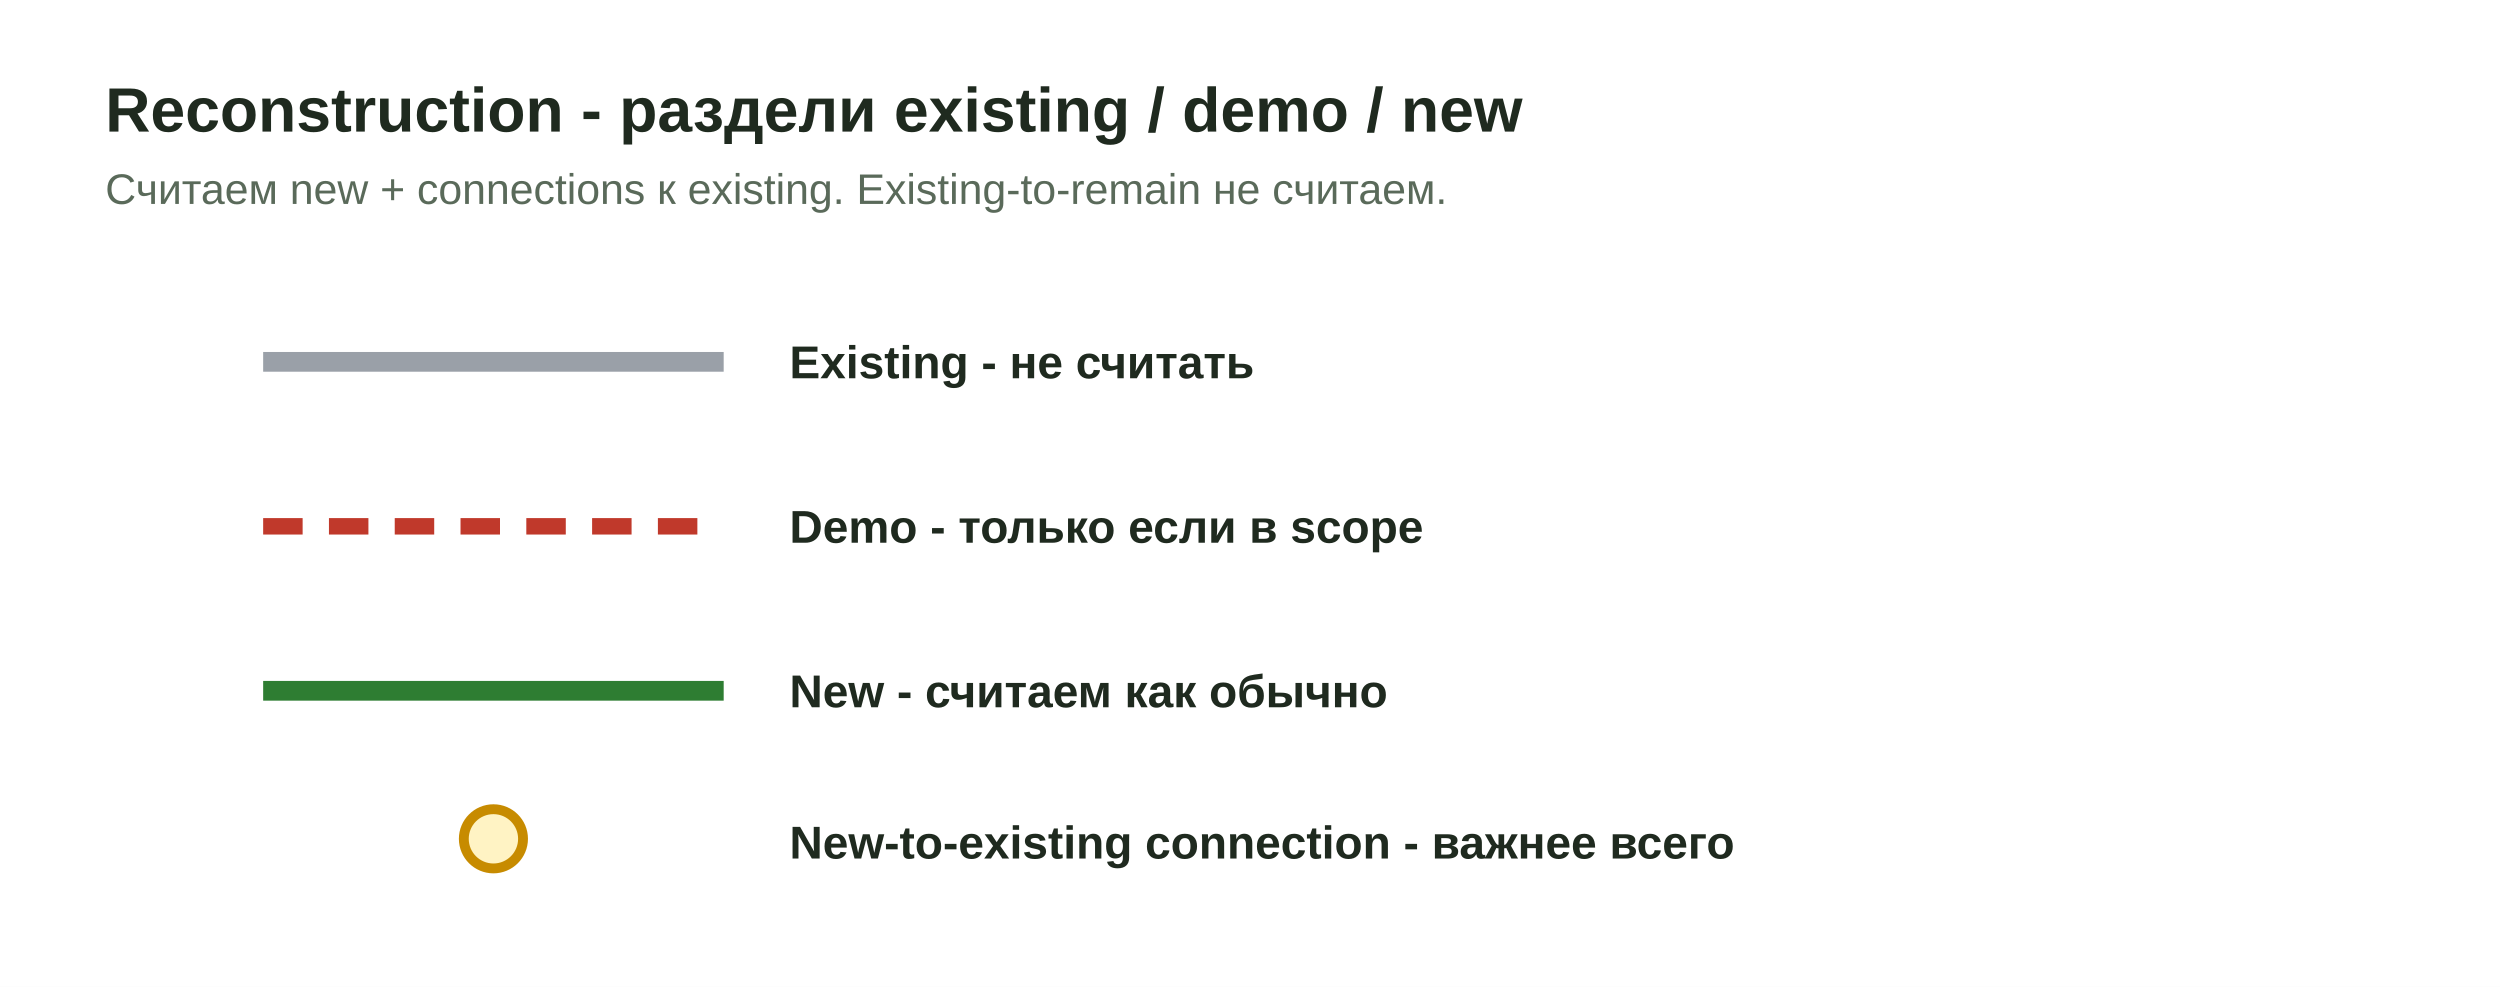
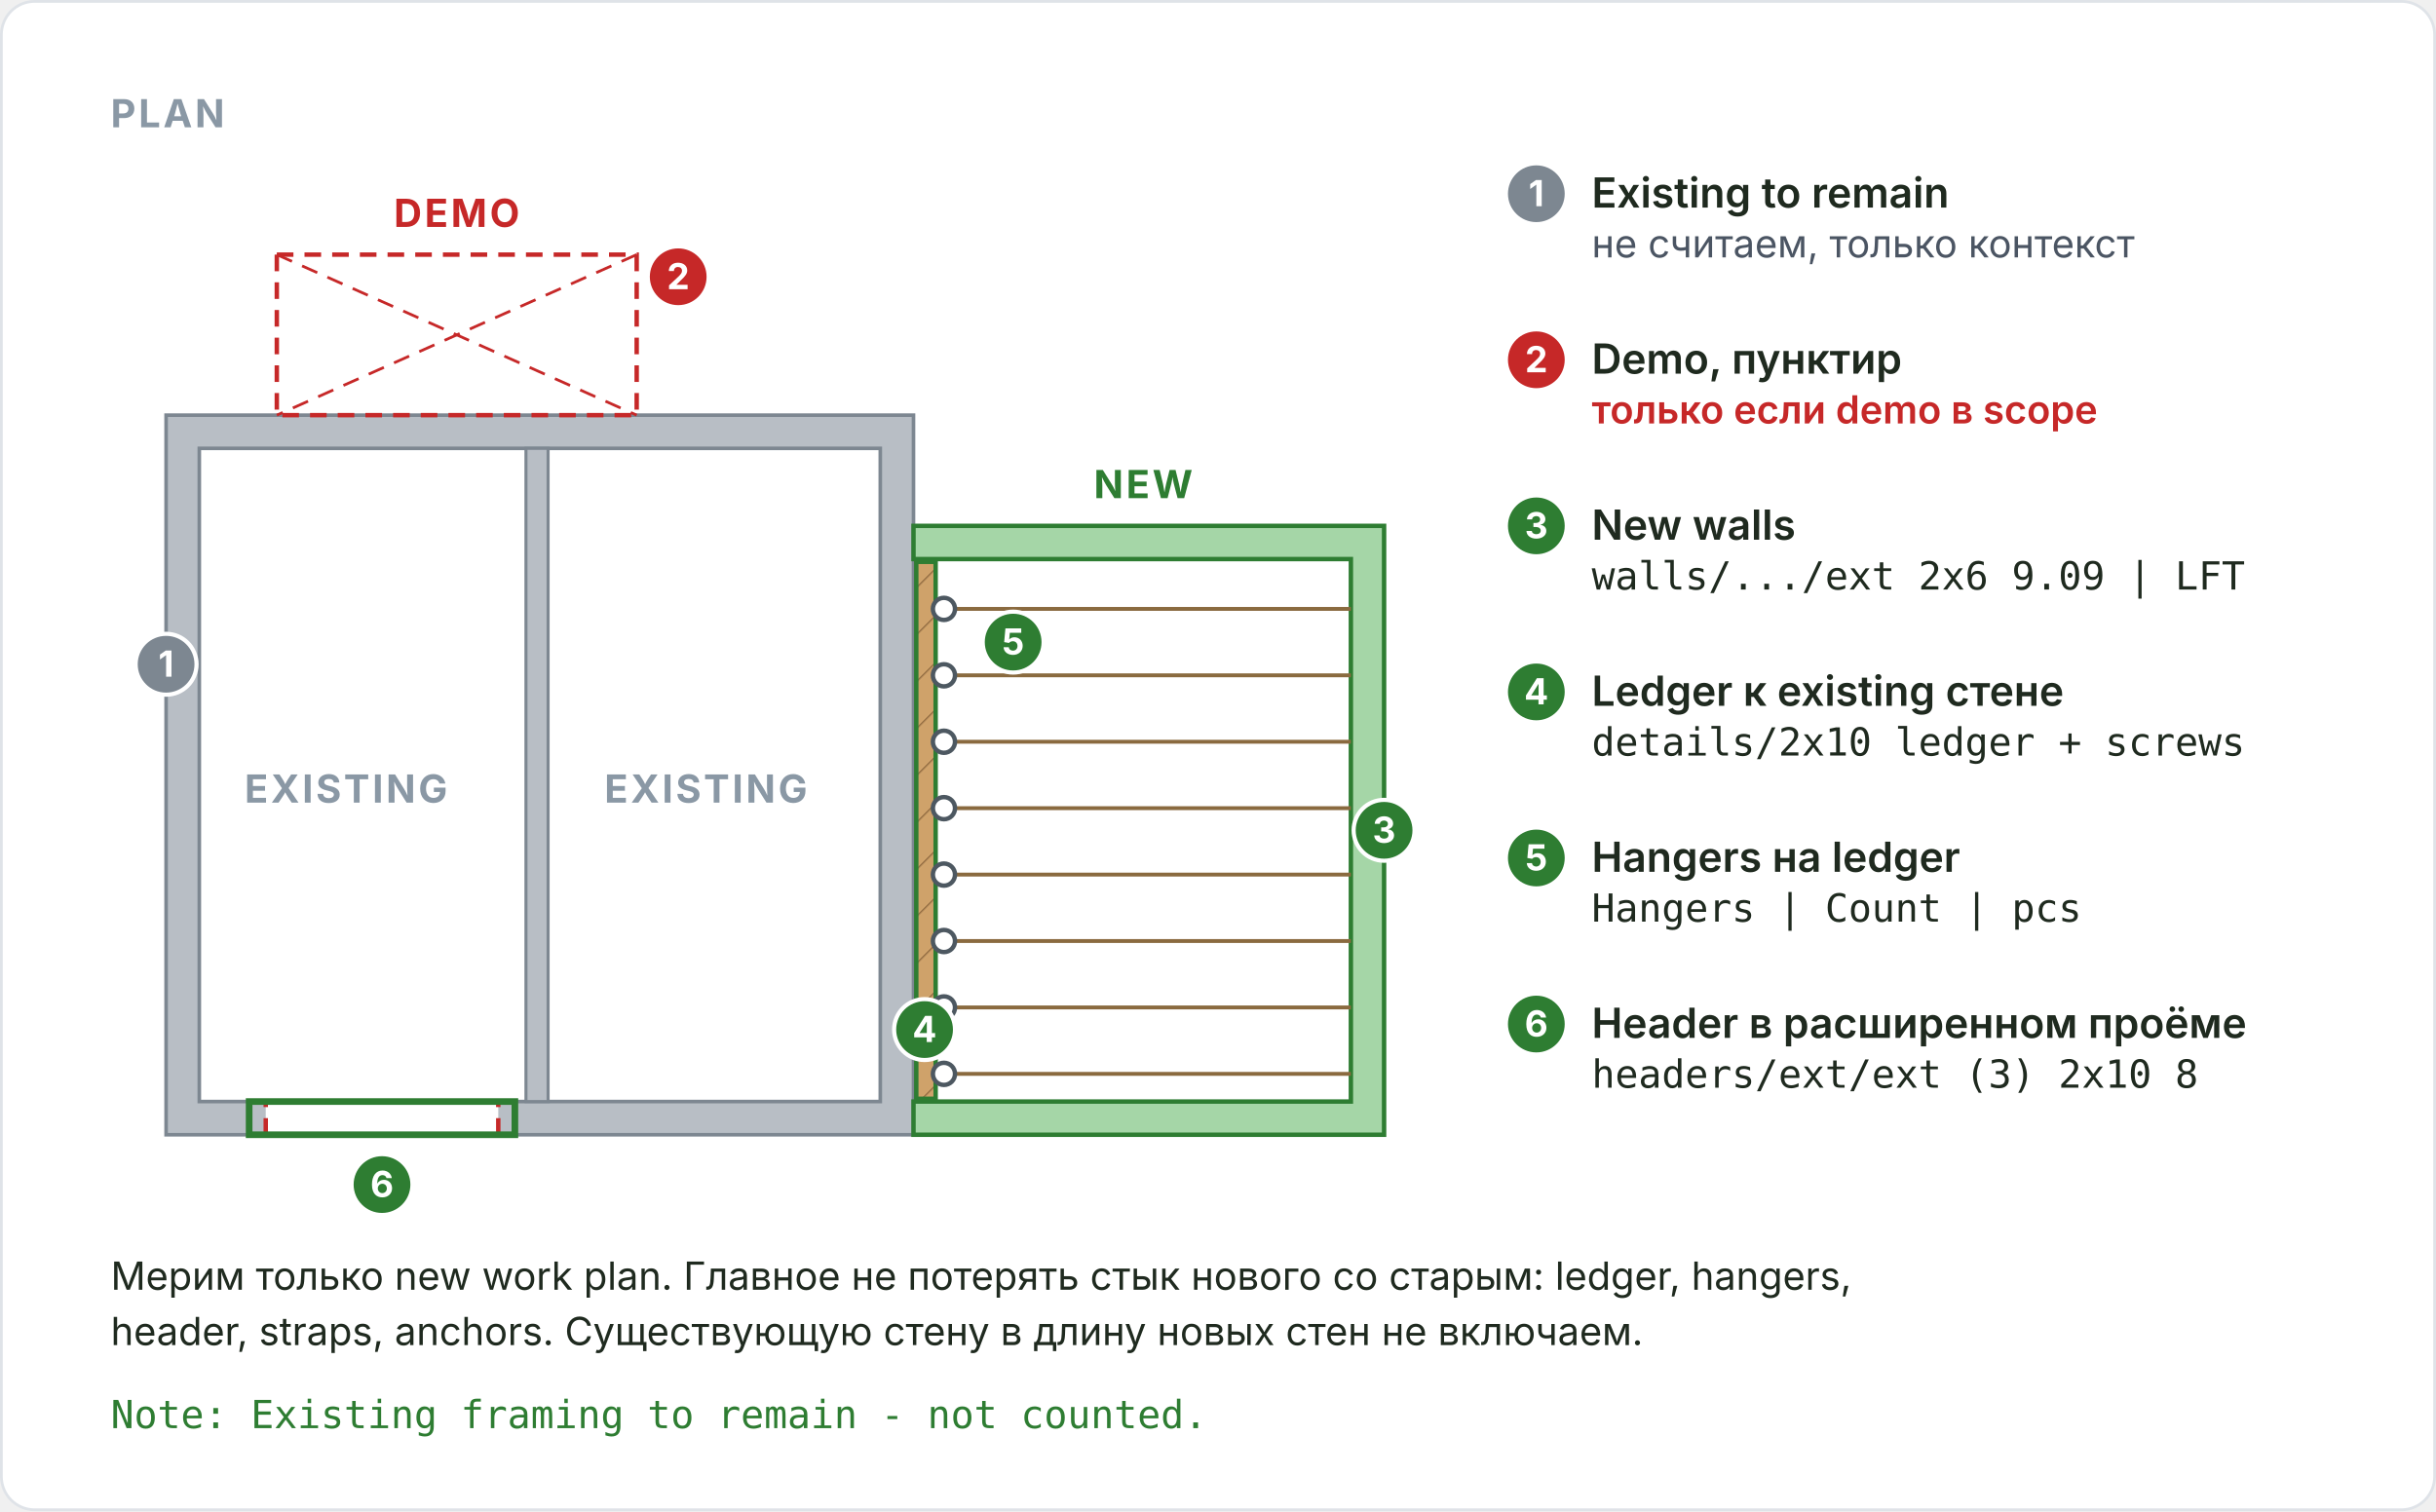
- <svg xmlns="http://www.w3.org/2000/svg" viewBox="0 0 760 300" role="img" aria-labelledby="t">
-   <style>.t{font:700 19px "Segoe UI",Arial,sans-serif;fill:#1f2a1f}.s{font:400 13px "Segoe UI",Arial,sans-serif;fill:#5a6a5a}.l{font:600 14px "Segoe UI",Arial,sans-serif;fill:#1f2a1f}</style>
-   <rect width="760" height="300" fill="#fff" />
-   <text class="t" x="32" y="40">Reconstruction - раздели existing / demo / new</text>
-   <text class="s" x="32" y="62">Считаем new + connections к existing. Existing-to-remain не считаем.</text>
-   <line x1="80" y1="110" x2="220" y2="110" stroke="#9aa0a8" stroke-width="6" />
-   <text class="l" x="240" y="115">Existing - не считать</text>
-   <line x1="80" y1="160" x2="220" y2="160" stroke="#c0392b" stroke-width="5" stroke-dasharray="12 8" />
-   <text class="l" x="240" y="165">Demo - только если в scope</text>
-   <line x1="80" y1="210" x2="220" y2="210" stroke="#2e7d32" stroke-width="6" />
-   <text class="l" x="240" y="215">New - считаем как обычно</text>
-   <circle cx="150" cy="255" r="9" fill="#fff3c4" stroke="#c78b00" stroke-width="3" />
-   <text class="l" x="240" y="261">New-to-existing connection - важнее всего</text>
+ <svg xmlns="http://www.w3.org/2000/svg" viewBox="0 0 880 546" role="img" aria-labelledby="t d">
+   <defs>
+     <marker id="arr" markerWidth="10" markerHeight="10" refX="9" refY="5" orient="auto" markerUnits="userSpaceOnUse">
+       <path d="M0,1 L0,9 L10,5 z" fill="#2e7d32" />
+     </marker>
+     <marker id="arrInk" markerWidth="10" markerHeight="10" refX="9" refY="5" orient="auto" markerUnits="userSpaceOnUse">
+       <path d="M0,1 L0,9 L10,5 z" fill="#3a3f44" />
+     </marker>
+     <marker id="arrRed" markerWidth="10" markerHeight="10" refX="9" refY="5" orient="auto" markerUnits="userSpaceOnUse">
+       <path d="M0,1 L0,9 L10,5 z" fill="#c62828" />
+     </marker>
+     <marker id="arrGrey" markerWidth="10" markerHeight="10" refX="9" refY="5" orient="auto" markerUnits="userSpaceOnUse">
+       <path d="M0,1 L0,9 L10,5 z" fill="#8a98a5" />
+     </marker>
+     <marker id="tick" markerWidth="8" markerHeight="8" refX="4" refY="4" orient="auto" markerUnits="userSpaceOnUse">
+       <path d="M4,0 L4,8" stroke="#3a3f44" stroke-width="1.4" />
+     </marker>
+     <pattern id="wood" width="12" height="12" patternUnits="userSpaceOnUse" patternTransform="rotate(45)">
+       <rect width="12" height="12" fill="#e9d3b0" />
+       <line x1="0" y1="0" x2="0" y2="12" stroke="#8a6a3f" stroke-width="0.9" opacity="0.55" />
+     </pattern>
+     <pattern id="pt" width="12" height="12" patternUnits="userSpaceOnUse" patternTransform="rotate(45)">
+       <rect width="12" height="12" fill="#cfa26a" />
+       <line x1="0" y1="0" x2="0" y2="12" stroke="#6c4b2a" stroke-width="1" opacity="0.6" />
+     </pattern>
+     <pattern id="conc" width="10" height="10" patternUnits="userSpaceOnUse">
+       <rect width="10" height="10" fill="#cfd4d8" />
+       <circle cx="2.5" cy="2.5" r="1" fill="#6b7378" opacity="0.7" />
+       <circle cx="7" cy="6.5" r="1" fill="#6b7378" opacity="0.7" />
+     </pattern>
+     <pattern id="sheath" width="7" height="7" patternUnits="userSpaceOnUse">
+       <rect width="7" height="7" fill="#c9b27c" />
+       <circle cx="2" cy="2" r="0.8" fill="#7a6a3c" opacity="0.6" />
+       <circle cx="5" cy="5" r="0.8" fill="#7a6a3c" opacity="0.6" />
+     </pattern>
+     <pattern id="batt" width="20" height="16" patternUnits="userSpaceOnUse">
+       <rect width="20" height="16" fill="#fdf6e3" />
+       <path d="M0,8 Q5,0 10,8 T20,8" fill="none" stroke="#caa64a" stroke-width="1.2" />
+     </pattern>
+     <pattern id="rigid" width="8" height="8" patternUnits="userSpaceOnUse">
+       <rect width="8" height="8" fill="#fbe9c6" />
+       <path d="M0,8 L8,0" stroke="#d9a441" stroke-width="0.8" />
+     </pattern>
+     <pattern id="cmu" width="40" height="20" patternUnits="userSpaceOnUse">
+       <rect width="40" height="20" fill="#cfd4d8" />
+       <path d="M0,10 H40 M20,0 V10 M0,10 V20 M40,10 V20" stroke="#6b7378" stroke-width="1" fill="none" />
+     </pattern>
+     <pattern id="endgrain" width="6" height="6" patternUnits="userSpaceOnUse">
+       <rect width="6" height="6" fill="#e9d3b0" />
+       <path d="M0,3 H6" stroke="#8a6a3f" stroke-width="0.7" opacity="0.5" />
+     </pattern>
+     <pattern id="hatchRed" width="8" height="8" patternUnits="userSpaceOnUse" patternTransform="rotate(45)">
+       <rect width="8" height="8" fill="#fff" />
+       <line x1="0" y1="0" x2="0" y2="8" stroke="#c62828" stroke-width="1.2" opacity="0.6" />
+     </pattern>
+     <pattern id="hatchGrey" width="8" height="8" patternUnits="userSpaceOnUse" patternTransform="rotate(45)">
+       <rect width="8" height="8" fill="#f3f4f6" />
+       <line x1="0" y1="0" x2="0" y2="8" stroke="#9aa4ad" stroke-width="1" opacity="0.8" />
+     </pattern>
+     <pattern id="hatchGreen" width="8" height="8" patternUnits="userSpaceOnUse" patternTransform="rotate(45)">
+       <rect width="8" height="8" fill="#eaf5ea" />
+       <line x1="0" y1="0" x2="0" y2="8" stroke="#2e7d32" stroke-width="1.1" opacity="0.55" />
+     </pattern>
+     <style>
+       .lab{font:600 16px Inter, "Segoe UI", Arial, sans-serif;fill:#1f2a1f}
+       .lab2{font:600 15px Inter, "Segoe UI", Arial, sans-serif;fill:#1f2a1f}
+       .h{font:700 17px Inter, "Segoe UI", Arial, sans-serif;fill:#1f2a1f}
+       .note{font:400 14px Inter, "Segoe UI", Arial, sans-serif;fill:#4b5563}
+       .ink{font:400 14px Inter, "Segoe UI", Arial, sans-serif;fill:#1f2a1f}
+       .inkb{font:700 14px Inter, "Segoe UI", Arial, sans-serif;fill:#1f2a1f}
+       .mono{font:500 14px "JetBrains Mono", Consolas, monospace;fill:#2e7d32}
+       .mono2{font:500 14px "JetBrains Mono", Consolas, monospace;fill:#1f2a1f}
+       .side{font:700 14px Inter, "Segoe UI", Arial, sans-serif;fill:#8a98a5;letter-spacing:1px}
+       .red{font:600 14px Inter, "Segoe UI", Arial, sans-serif;fill:#c62828}
+       .green{font:600 14px Inter, "Segoe UI", Arial, sans-serif;fill:#2e7d32}
+       .dimt{font:500 14px Inter, "Segoe UI", Arial, sans-serif;fill:#1f2a1f}
+       .numt{font:700 13px Inter, "Segoe UI", Arial, sans-serif;fill:#fff;text-anchor:middle}
+       .xl{font:400 14px Inter, "Segoe UI", Arial, sans-serif;fill:#1f2328}
+       .xlb{font:700 14px Inter, "Segoe UI", Arial, sans-serif;fill:#1f2328}
+       .xlh{font:400 13px Inter, "Segoe UI", Arial, sans-serif;fill:#5a6168}
+     </style>
+   </defs>
+   <rect x="0.5" y="0.5" width="879" height="545" rx="12" fill="#ffffff" stroke="#dfe3e8" />
+   <text class="side" x="40" y="46">PLAN</text>
+   <path d="M60,150 H330 V410 H60 Z M72,162 V398 H318 V162 Z" fill="#b8bec5" fill-rule="evenodd" stroke="#7d8791" stroke-width="1.3" />
+   <rect x="190" y="162" width="8" height="236" fill="#b8bec5" stroke="#7d8791" stroke-width="1.1" />
+   <rect x="96" y="397" width="84" height="14" fill="#ffffff" stroke="#ffffff" stroke-width="0" />
+   <rect x="96" y="398" width="84" height="12" fill="none" stroke="#c62828" stroke-width="1.6" stroke-dasharray="6 4" />
+   <rect x="100" y="92" width="130" height="58" fill="none" stroke="#c62828" stroke-width="1.6" stroke-dasharray="6 4" />
+   <line x1="100" y1="92" x2="230" y2="150" stroke="#c62828" stroke-width="1" stroke-dasharray="6 4" />
+   <line x1="230" y1="92" x2="100" y2="150" stroke="#c62828" stroke-width="1" stroke-dasharray="6 4" />
+   <path d="M330,190 H500 V410 H330 V398 H488 V202 H330 Z" fill="#a5d6a7" stroke="#2e7d32" stroke-width="1.6" />
+   <line x1="338" y1="220" x2="488" y2="220" stroke="#8a6a3f" stroke-width="1.4" />
+   <line x1="338" y1="244" x2="488" y2="244" stroke="#8a6a3f" stroke-width="1.4" />
+   <line x1="338" y1="268" x2="488" y2="268" stroke="#8a6a3f" stroke-width="1.4" />
+   <line x1="338" y1="292" x2="488" y2="292" stroke="#8a6a3f" stroke-width="1.4" />
+   <line x1="338" y1="316" x2="488" y2="316" stroke="#8a6a3f" stroke-width="1.4" />
+   <line x1="338" y1="340" x2="488" y2="340" stroke="#8a6a3f" stroke-width="1.4" />
+   <line x1="338" y1="364" x2="488" y2="364" stroke="#8a6a3f" stroke-width="1.4" />
+   <line x1="338" y1="388" x2="488" y2="388" stroke="#8a6a3f" stroke-width="1.4" />
+   <rect x="331" y="203" width="7" height="194" fill="url(#pt)" stroke="#2e7d32" stroke-width="1.6" />
+   <circle cx="341" cy="220" r="4" fill="#fff" stroke="#4d5861" stroke-width="1.6" />
+   <circle cx="341" cy="244" r="4" fill="#fff" stroke="#4d5861" stroke-width="1.6" />
+   <circle cx="341" cy="268" r="4" fill="#fff" stroke="#4d5861" stroke-width="1.6" />
+   <circle cx="341" cy="292" r="4" fill="#fff" stroke="#4d5861" stroke-width="1.6" />
+   <circle cx="341" cy="316" r="4" fill="#fff" stroke="#4d5861" stroke-width="1.6" />
+   <circle cx="341" cy="340" r="4" fill="#fff" stroke="#4d5861" stroke-width="1.6" />
+   <circle cx="341" cy="364" r="4" fill="#fff" stroke="#4d5861" stroke-width="1.6" />
+   <circle cx="341" cy="388" r="4" fill="#fff" stroke="#4d5861" stroke-width="1.6" />
+   <rect x="90" y="398" width="96" height="12" fill="none" stroke="#2e7d32" stroke-width="2.4" />
+   <text class="side" x="125" y="290" text-anchor="middle">EXISTING</text>
+   <text class="side" x="255" y="290" text-anchor="middle">EXISTING</text>
+   <text class="side" x="413" y="180" text-anchor="middle" style="fill:#2e7d32">NEW</text>
+   <text class="side" x="165" y="82" text-anchor="middle" style="fill:#c62828">DEMO</text>
+   <circle cx="60" cy="240" r="11" fill="#7d8791" stroke="#fff" stroke-width="1.5" />
+   <text class="numt" x="60" y="244.5">1</text>
+   <circle cx="245" cy="100" r="11" fill="#c62828" stroke="#fff" stroke-width="1.5" />
+   <text class="numt" x="245" y="104.5">2</text>
+   <circle cx="500" cy="300" r="11" fill="#2e7d32" stroke="#fff" stroke-width="1.5" />
+   <text class="numt" x="500" y="304.5">3</text>
+   <circle cx="334" cy="372" r="11" fill="#2e7d32" stroke="#fff" stroke-width="1.5" />
+   <text class="numt" x="334" y="376.5">4</text>
+   <circle cx="366" cy="232" r="11" fill="#2e7d32" stroke="#fff" stroke-width="1.5" />
+   <text class="numt" x="366" y="236.5">5</text>
+   <circle cx="138" cy="428" r="11" fill="#2e7d32" stroke="#fff" stroke-width="1.5" />
+   <text class="numt" x="138" y="432.5">6</text>
+   <circle cx="555" cy="70" r="11" fill="#7d8791" stroke="#fff" stroke-width="1.5" />
+   <text class="numt" x="555" y="74.5">1</text>
+   <text class="lab2" x="575" y="75">Existing to remain</text>
+   <text class="note" x="575" y="93">не считаем, только контекст</text>
+   <circle cx="555" cy="130" r="11" fill="#c62828" stroke="#fff" stroke-width="1.5" />
+   <text class="numt" x="555" y="134.5">2</text>
+   <text class="lab2" x="575" y="135">Demo, пунктир</text>
+   <text class="red" x="575" y="153">только если demo в scope</text>
+   <circle cx="555" cy="190" r="11" fill="#2e7d32" stroke="#fff" stroke-width="1.5" />
+   <text class="numt" x="555" y="194.5">3</text>
+   <text class="lab2" x="575" y="195">New walls</text>
+   <text class="mono2" x="575" y="213">walls/.../ext 2x6 9.09 | LFT</text>
+   <circle cx="555" cy="250" r="11" fill="#2e7d32" stroke="#fff" stroke-width="1.5" />
+   <text class="numt" x="555" y="254.5">4</text>
+   <text class="lab2" x="575" y="255">Ledger к existing стене</text>
+   <text class="mono2" x="575" y="273">details/2x10 ledger + screws</text>
+   <circle cx="555" cy="310" r="11" fill="#2e7d32" stroke="#fff" stroke-width="1.5" />
+   <text class="numt" x="555" y="314.5">5</text>
+   <text class="lab2" x="575" y="315">Hangers на ledger</text>
+   <text class="mono2" x="575" y="333">Hangers | Count | pcs</text>
+   <circle cx="555" cy="370" r="11" fill="#2e7d32" stroke="#fff" stroke-width="1.5" />
+   <text class="numt" x="555" y="374.5">6</text>
+   <text class="lab2" x="575" y="375">Header в расширенном проёме</text>
+   <text class="mono2" x="575" y="393">headers/ext/ext (3) 2x10 8</text>
+   <text class="ink" x="40" y="466">Мерим только new work plan. Главное не потерять стык нового со старым: ledger, hangers,</text>
+   <text class="ink" x="40" y="486">header, straps, anchors. Существующую стену в длину новых стен не включаем.</text>
+   <text class="mono" x="40" y="516">Note: Existing framing to remain - not counted.</text>
</svg>
